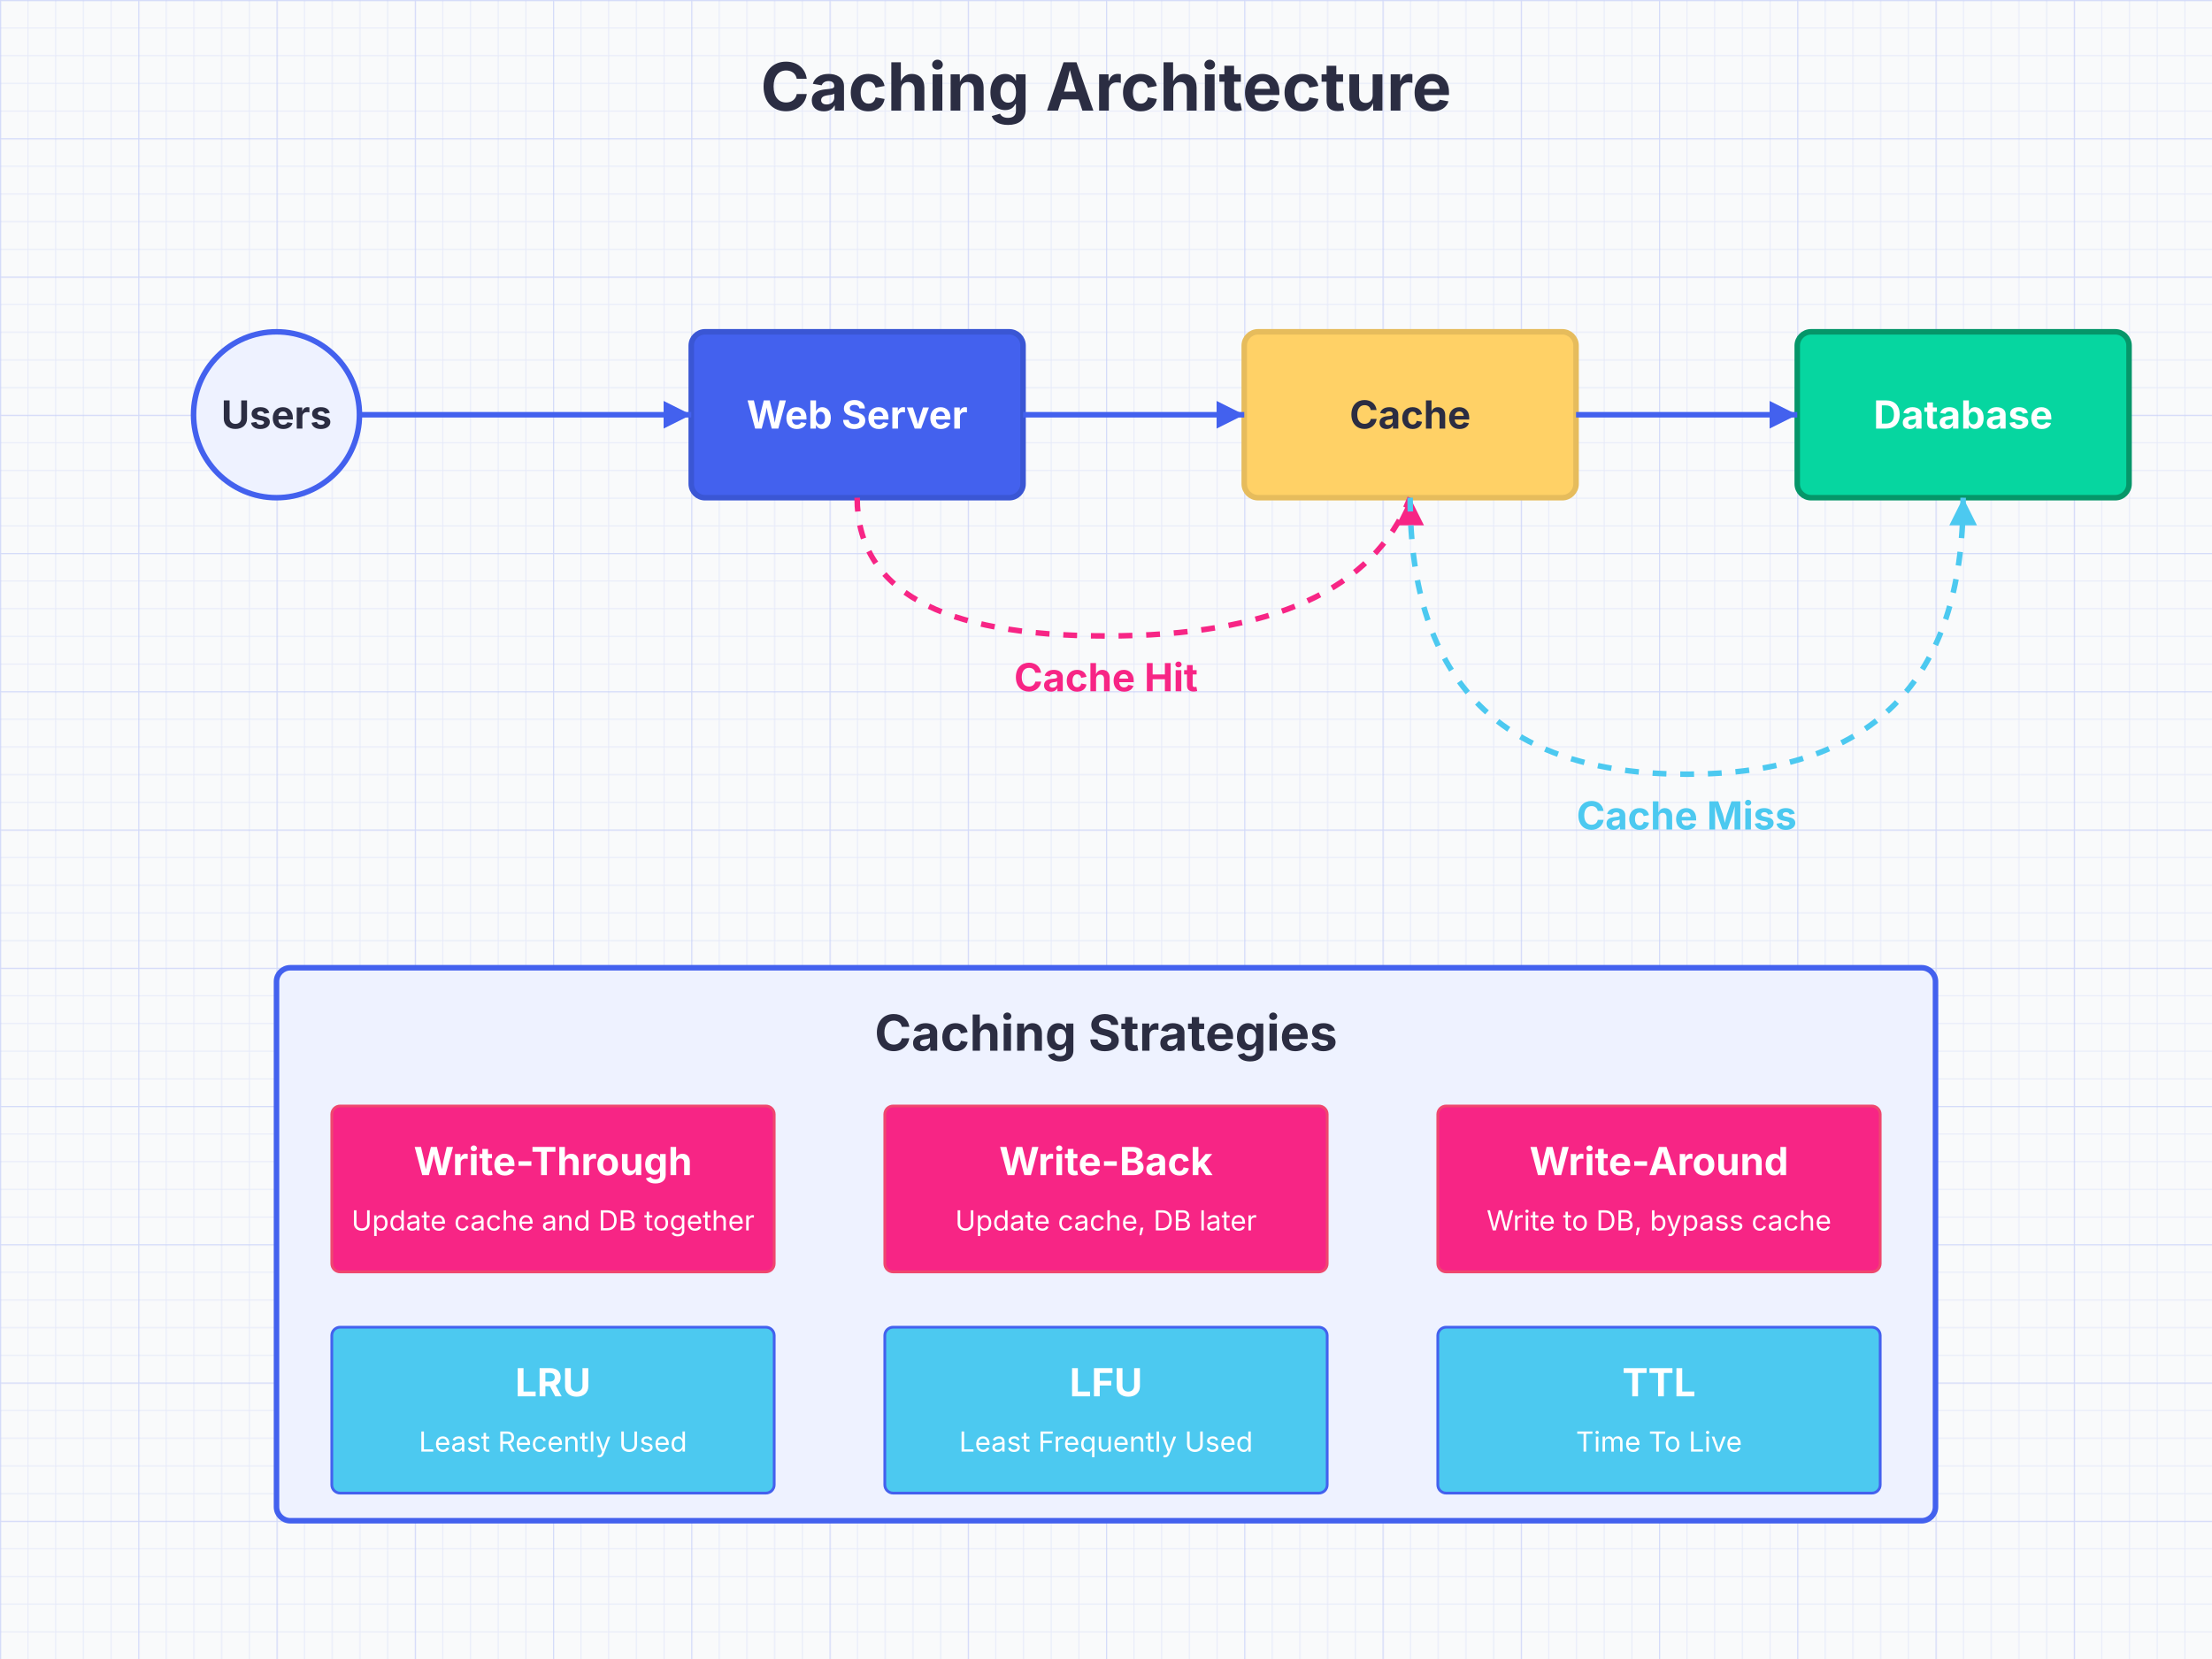
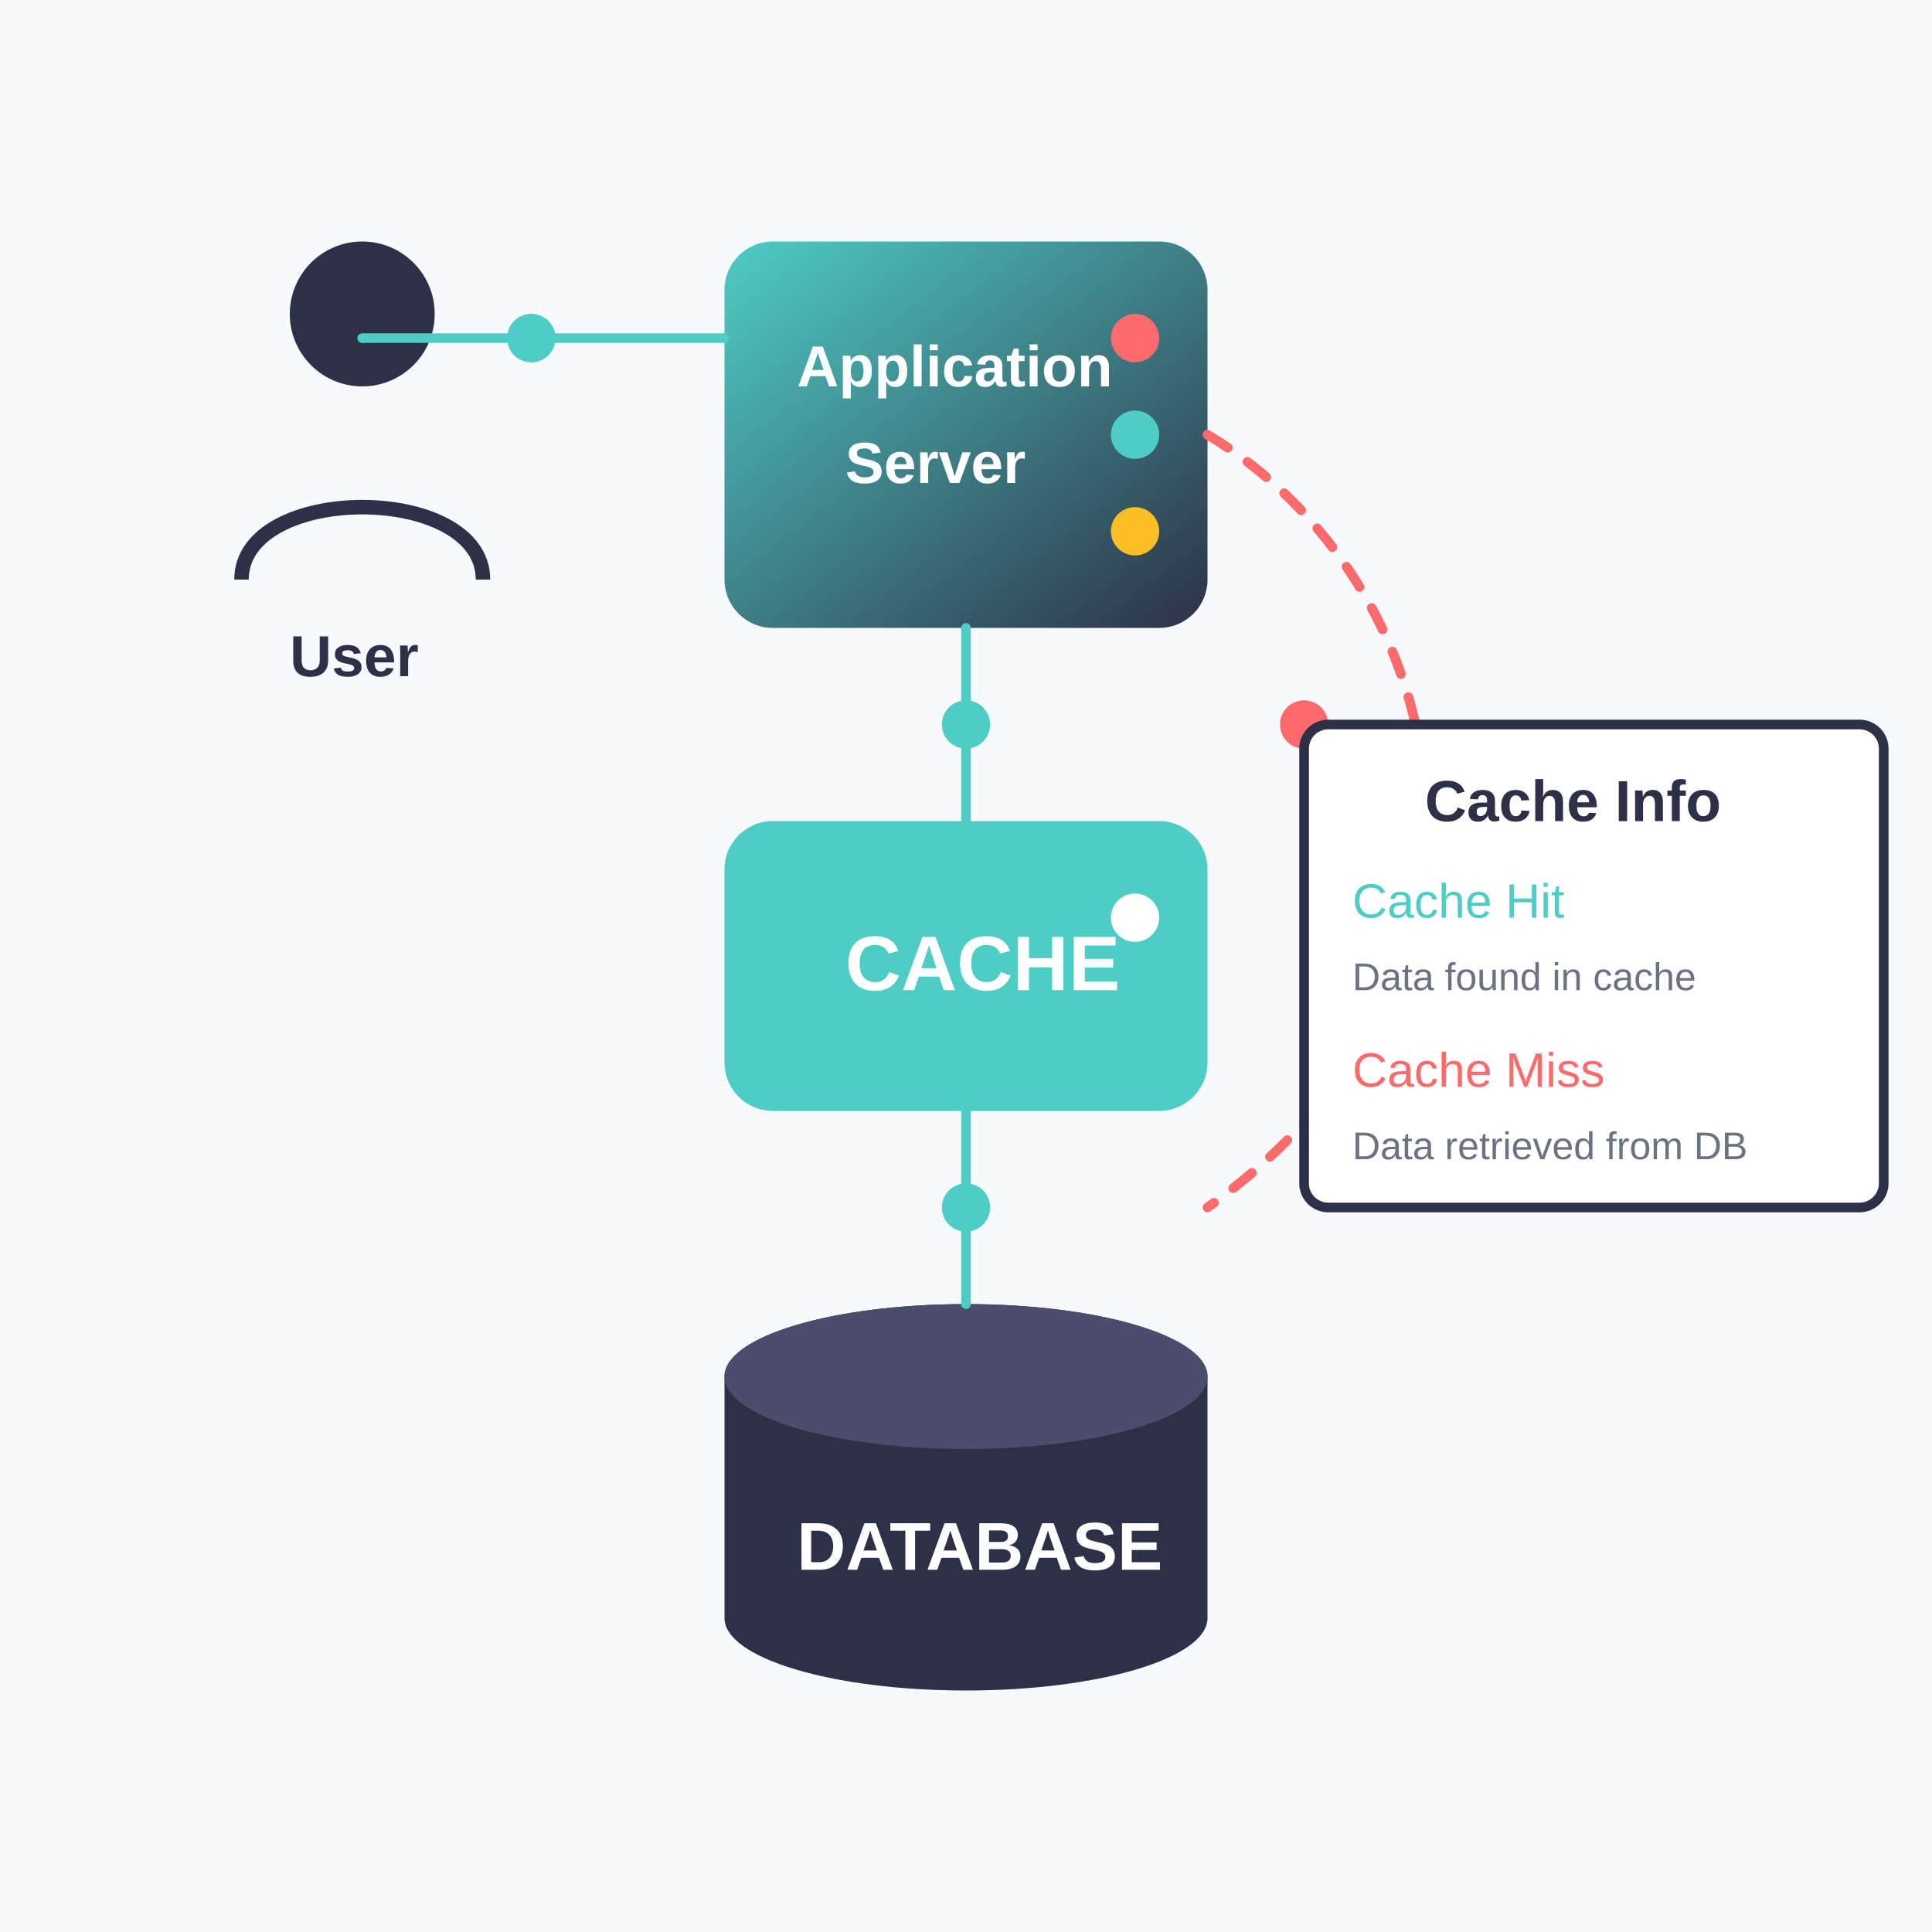
- <svg xmlns="http://www.w3.org/2000/svg" width="800" height="600" viewBox="0 0 800 600">
+ <svg xmlns="http://www.w3.org/2000/svg" width="400px" height="400px" viewBox="0 0 400 400" version="1.1">
  <defs>
-     <pattern id="smallGrid" width="10" height="10" patternUnits="userSpaceOnUse">
-       <path d="M 10 0 L 0 0 0 10" fill="none" stroke="#4361ee" stroke-width="0.5" opacity="0.2" />
-     </pattern>
-     <pattern id="grid" width="50" height="50" patternUnits="userSpaceOnUse">
-       <rect width="50" height="50" fill="url(#smallGrid)" />
-       <path d="M 50 0 L 0 0 0 50" fill="none" stroke="#4361ee" stroke-width="1" opacity="0.2" />
-     </pattern>
+     <linearGradient x1="0%" y1="0%" x2="100%" y2="100%" id="linearGradient-1">
+       <stop stop-color="#4ECDC4" offset="0%" />
+       <stop stop-color="#2D3047" offset="100%" />
+     </linearGradient>
  </defs>
-   <rect width="100%" height="100%" fill="#f9fafb" />
-   <rect width="100%" height="100%" fill="url(#grid)" opacity="0.6" />
-   <text x="400" y="40" font-family="Inter, sans-serif" font-size="24" text-anchor="middle" fill="#2b2d42" font-weight="bold">Caching Architecture</text>
-   <circle cx="100" cy="150" r="30" fill="#eef2ff" stroke="#4361ee" stroke-width="2" />
-   <text x="100" y="155" font-family="Inter, sans-serif" font-size="14" text-anchor="middle" fill="#2b2d42" font-weight="bold">Users</text>
-   <rect x="250" y="120" width="120" height="60" rx="5" ry="5" fill="#4361ee" stroke="#3a56d4" stroke-width="2" />
-   <text x="310" y="155" font-family="Inter, sans-serif" font-size="14" text-anchor="middle" fill="#ffffff" font-weight="bold">Web Server</text>
-   <rect x="450" y="120" width="120" height="60" rx="5" ry="5" fill="#ffd166" stroke="#e6bc5c" stroke-width="2" />
-   <text x="510" y="155" font-family="Inter, sans-serif" font-size="14" text-anchor="middle" fill="#2b2d42" font-weight="bold">Cache</text>
-   <rect x="650" y="120" width="120" height="60" rx="5" ry="5" fill="#06d6a0" stroke="#059669" stroke-width="2" />
-   <text x="710" y="155" font-family="Inter, sans-serif" font-size="14" text-anchor="middle" fill="#ffffff" font-weight="bold">Database</text>
-   <line x1="130" y1="150" x2="250" y2="150" stroke="#4361ee" stroke-width="2" />
-   <polygon points="250,150 240,145 240,155" fill="#4361ee" />
-   <line x1="370" y1="150" x2="450" y2="150" stroke="#4361ee" stroke-width="2" />
-   <polygon points="450,150 440,145 440,155" fill="#4361ee" />
-   <line x1="570" y1="150" x2="650" y2="150" stroke="#4361ee" stroke-width="2" />
-   <polygon points="650,150 640,145 640,155" fill="#4361ee" />
-   <path d="M 310,180 Q 310,230 400,230 Q 490,230 510,180" fill="none" stroke="#f72585" stroke-width="2" stroke-dasharray="5,5" />
-   <polygon points="510,180 505,190 515,190" fill="#f72585" />
-   <text x="400" y="250" font-family="Inter, sans-serif" font-size="14" text-anchor="middle" fill="#f72585" font-weight="bold">Cache Hit</text>
-   <path d="M 510,180 Q 510,280 610,280 Q 710,280 710,180" fill="none" stroke="#4cc9f0" stroke-width="2" stroke-dasharray="5,5" />
-   <polygon points="710,180 705,190 715,190" fill="#4cc9f0" />
-   <text x="610" y="300" font-family="Inter, sans-serif" font-size="14" text-anchor="middle" fill="#4cc9f0" font-weight="bold">Cache Miss</text>
-   <rect x="100" y="350" width="600" height="200" rx="5" ry="5" fill="#eef2ff" stroke="#4361ee" stroke-width="2" />
-   <text x="400" y="380" font-family="Inter, sans-serif" font-size="18" text-anchor="middle" fill="#2b2d42" font-weight="bold">Caching Strategies</text>
-   <rect x="120" y="400" width="160" height="60" rx="3" ry="3" fill="#f72585" stroke="#ef476f" stroke-width="1" />
-   <text x="200" y="425" font-family="Inter, sans-serif" font-size="14" text-anchor="middle" fill="#ffffff" font-weight="bold">Write-Through</text>
-   <text x="200" y="445" font-family="Inter, sans-serif" font-size="10" text-anchor="middle" fill="#ffffff">Update cache and DB together</text>
-   <rect x="320" y="400" width="160" height="60" rx="3" ry="3" fill="#f72585" stroke="#ef476f" stroke-width="1" />
-   <text x="400" y="425" font-family="Inter, sans-serif" font-size="14" text-anchor="middle" fill="#ffffff" font-weight="bold">Write-Back</text>
-   <text x="400" y="445" font-family="Inter, sans-serif" font-size="10" text-anchor="middle" fill="#ffffff">Update cache, DB later</text>
-   <rect x="520" y="400" width="160" height="60" rx="3" ry="3" fill="#f72585" stroke="#ef476f" stroke-width="1" />
-   <text x="600" y="425" font-family="Inter, sans-serif" font-size="14" text-anchor="middle" fill="#ffffff" font-weight="bold">Write-Around</text>
-   <text x="600" y="445" font-family="Inter, sans-serif" font-size="10" text-anchor="middle" fill="#ffffff">Write to DB, bypass cache</text>
-   <rect x="120" y="480" width="160" height="60" rx="3" ry="3" fill="#4cc9f0" stroke="#4361ee" stroke-width="1" />
-   <text x="200" y="505" font-family="Inter, sans-serif" font-size="14" text-anchor="middle" fill="#ffffff" font-weight="bold">LRU</text>
-   <text x="200" y="525" font-family="Inter, sans-serif" font-size="10" text-anchor="middle" fill="#ffffff">Least Recently Used</text>
-   <rect x="320" y="480" width="160" height="60" rx="3" ry="3" fill="#4cc9f0" stroke="#4361ee" stroke-width="1" />
-   <text x="400" y="505" font-family="Inter, sans-serif" font-size="14" text-anchor="middle" fill="#ffffff" font-weight="bold">LFU</text>
-   <text x="400" y="525" font-family="Inter, sans-serif" font-size="10" text-anchor="middle" fill="#ffffff">Least Frequently Used</text>
-   <rect x="520" y="480" width="160" height="60" rx="3" ry="3" fill="#4cc9f0" stroke="#4361ee" stroke-width="1" />
-   <text x="600" y="505" font-family="Inter, sans-serif" font-size="14" text-anchor="middle" fill="#ffffff" font-weight="bold">TTL</text>
-   <text x="600" y="525" font-family="Inter, sans-serif" font-size="10" text-anchor="middle" fill="#ffffff">Time To Live</text>
+   <g id="Caching-System" stroke="none" stroke-width="1" fill="none" fill-rule="evenodd">
+     <rect id="Background" fill="#F7F9FC" x="0" y="0" width="400" height="400" />
+     <g id="User" transform="translate(50, 50)">
+       <circle id="User-Head" fill="#2D3047" cx="25" cy="15" r="15" />
+       <path d="M0,70 C0,50 50,50 50,70" id="User-Body" stroke="#2D3047" stroke-width="3" fill="none" />
+       <text id="User-Text" font-family="Arial" font-weight="bold" font-size="12" fill="#2D3047" x="10" y="90">User</text>
+     </g>
+     <g id="App-Server" transform="translate(150, 50)">
+       <rect id="Server-Body" fill="url(#linearGradient-1)" x="0" y="0" width="100" height="80" rx="10" />
+       <text id="Server-Text" font-family="Arial" font-weight="bold" font-size="12" fill="#FFFFFF" x="15" y="30">Application</text>
+       <text id="Server-Text-2" font-family="Arial" font-weight="bold" font-size="12" fill="#FFFFFF" x="25" y="50">Server</text>
+       <rect id="Server-Light-1" fill="#FF6B6B" x="80" y="15" width="10" height="10" rx="5" />
+       <rect id="Server-Light-2" fill="#4ECDC4" x="80" y="35" width="10" height="10" rx="5" />
+       <rect id="Server-Light-3" fill="#FBBF24" x="80" y="55" width="10" height="10" rx="5" />
+     </g>
+     <g id="Cache" transform="translate(150, 170)">
+       <rect id="Cache-Body" fill="#4ECDC4" x="0" y="0" width="100" height="60" rx="10" />
+       <text id="Cache-Text" font-family="Arial" font-weight="bold" font-size="16" fill="#FFFFFF" x="25" y="35">CACHE</text>
+       <rect id="Cache-Light" fill="#FFFFFF" x="80" y="15" width="10" height="10" rx="5" />
+     </g>
+     <g id="Database" transform="translate(150, 270)">
+       <path d="M0,15 C0,6.7 22.4,0 50,0 C77.6,0 100,6.7 100,15 L100,65 C100,73.3 77.6,80 50,80 C22.4,80 0,73.3 0,65 L0,15 Z" id="Database-Body" fill="#2D3047" />
+       <path d="M0,15 C0,23.3 22.4,30 50,30 C77.6,30 100,23.3 100,15 C100,6.7 77.6,0 50,0 C22.4,0 0,6.7 0,15 Z" id="Database-Top" fill="#4A4D6C" />
+       <text id="Database-Text" font-family="Arial" font-weight="bold" font-size="14" fill="#FFFFFF" x="15" y="55">DATABASE</text>
+     </g>
+     <path d="M75,70 L150,70" id="User-Server" stroke="#4ECDC4" stroke-width="2" stroke-linecap="round" />
+     <path d="M200,130 L200,170" id="Server-Cache" stroke="#4ECDC4" stroke-width="2" stroke-linecap="round" />
+     <path d="M200,230 L200,270" id="Cache-Database" stroke="#4ECDC4" stroke-width="2" stroke-linecap="round" />
+     <path d="M250,90 C300,120 320,200 250,250" id="Cache-Miss" stroke="#FF6B6B" stroke-width="2" stroke-linecap="round" stroke-dasharray="5,5" />
+     <circle id="Request-Packet" fill="#4ECDC4" cx="110" cy="70" r="5">
+       <animate attributeName="cx" from="75" to="150" dur="1.5s" repeatCount="indefinite" />
+     </circle>
+     <circle id="Cache-Check-Packet" fill="#4ECDC4" cx="200" cy="150" r="5">
+       <animate attributeName="cy" from="130" to="170" dur="1.5s" repeatCount="indefinite" />
+     </circle>
+     <circle id="Cache-Miss-Packet" fill="#FF6B6B" cx="270" cy="150" r="5">
+       <animate attributeName="cx" from="250" to="250" dur="4s" repeatCount="indefinite" />
+       <animate attributeName="cy" from="90" to="250" dur="4s" repeatCount="indefinite" />
+     </circle>
+     <circle id="Database-Packet" fill="#4ECDC4" cx="200" cy="250" r="5">
+       <animate attributeName="cy" from="230" to="270" dur="1.5s" repeatCount="indefinite" />
+     </circle>
+     <circle id="Response-Packet" fill="#4ECDC4" cx="110" cy="70" r="5">
+       <animate attributeName="cx" from="150" to="75" dur="1.5s" repeatCount="indefinite" />
+     </circle>
+     <g id="Cache-Info" transform="translate(270, 150)">
+       <rect id="Info-Box" fill="#FFFFFF" x="0" y="0" width="120" height="100" rx="5" stroke="#2D3047" stroke-width="2" />
+       <text id="Info-Title" font-family="Arial" font-weight="bold" font-size="12" fill="#2D3047" x="25" y="20">Cache Info</text>
+       <text id="Hit-Text" font-family="Arial" font-size="10" fill="#4ECDC4" x="10" y="40">Cache Hit</text>
+       <text id="Hit-Description" font-family="Arial" font-size="8" fill="#6B7280" x="10" y="55">Data found in cache</text>
+       <text id="Miss-Text" font-family="Arial" font-size="10" fill="#FF6B6B" x="10" y="75">Cache Miss</text>
+       <text id="Miss-Description" font-family="Arial" font-size="8" fill="#6B7280" x="10" y="90">Data retrieved from DB</text>
+     </g>
+   </g>
</svg>
